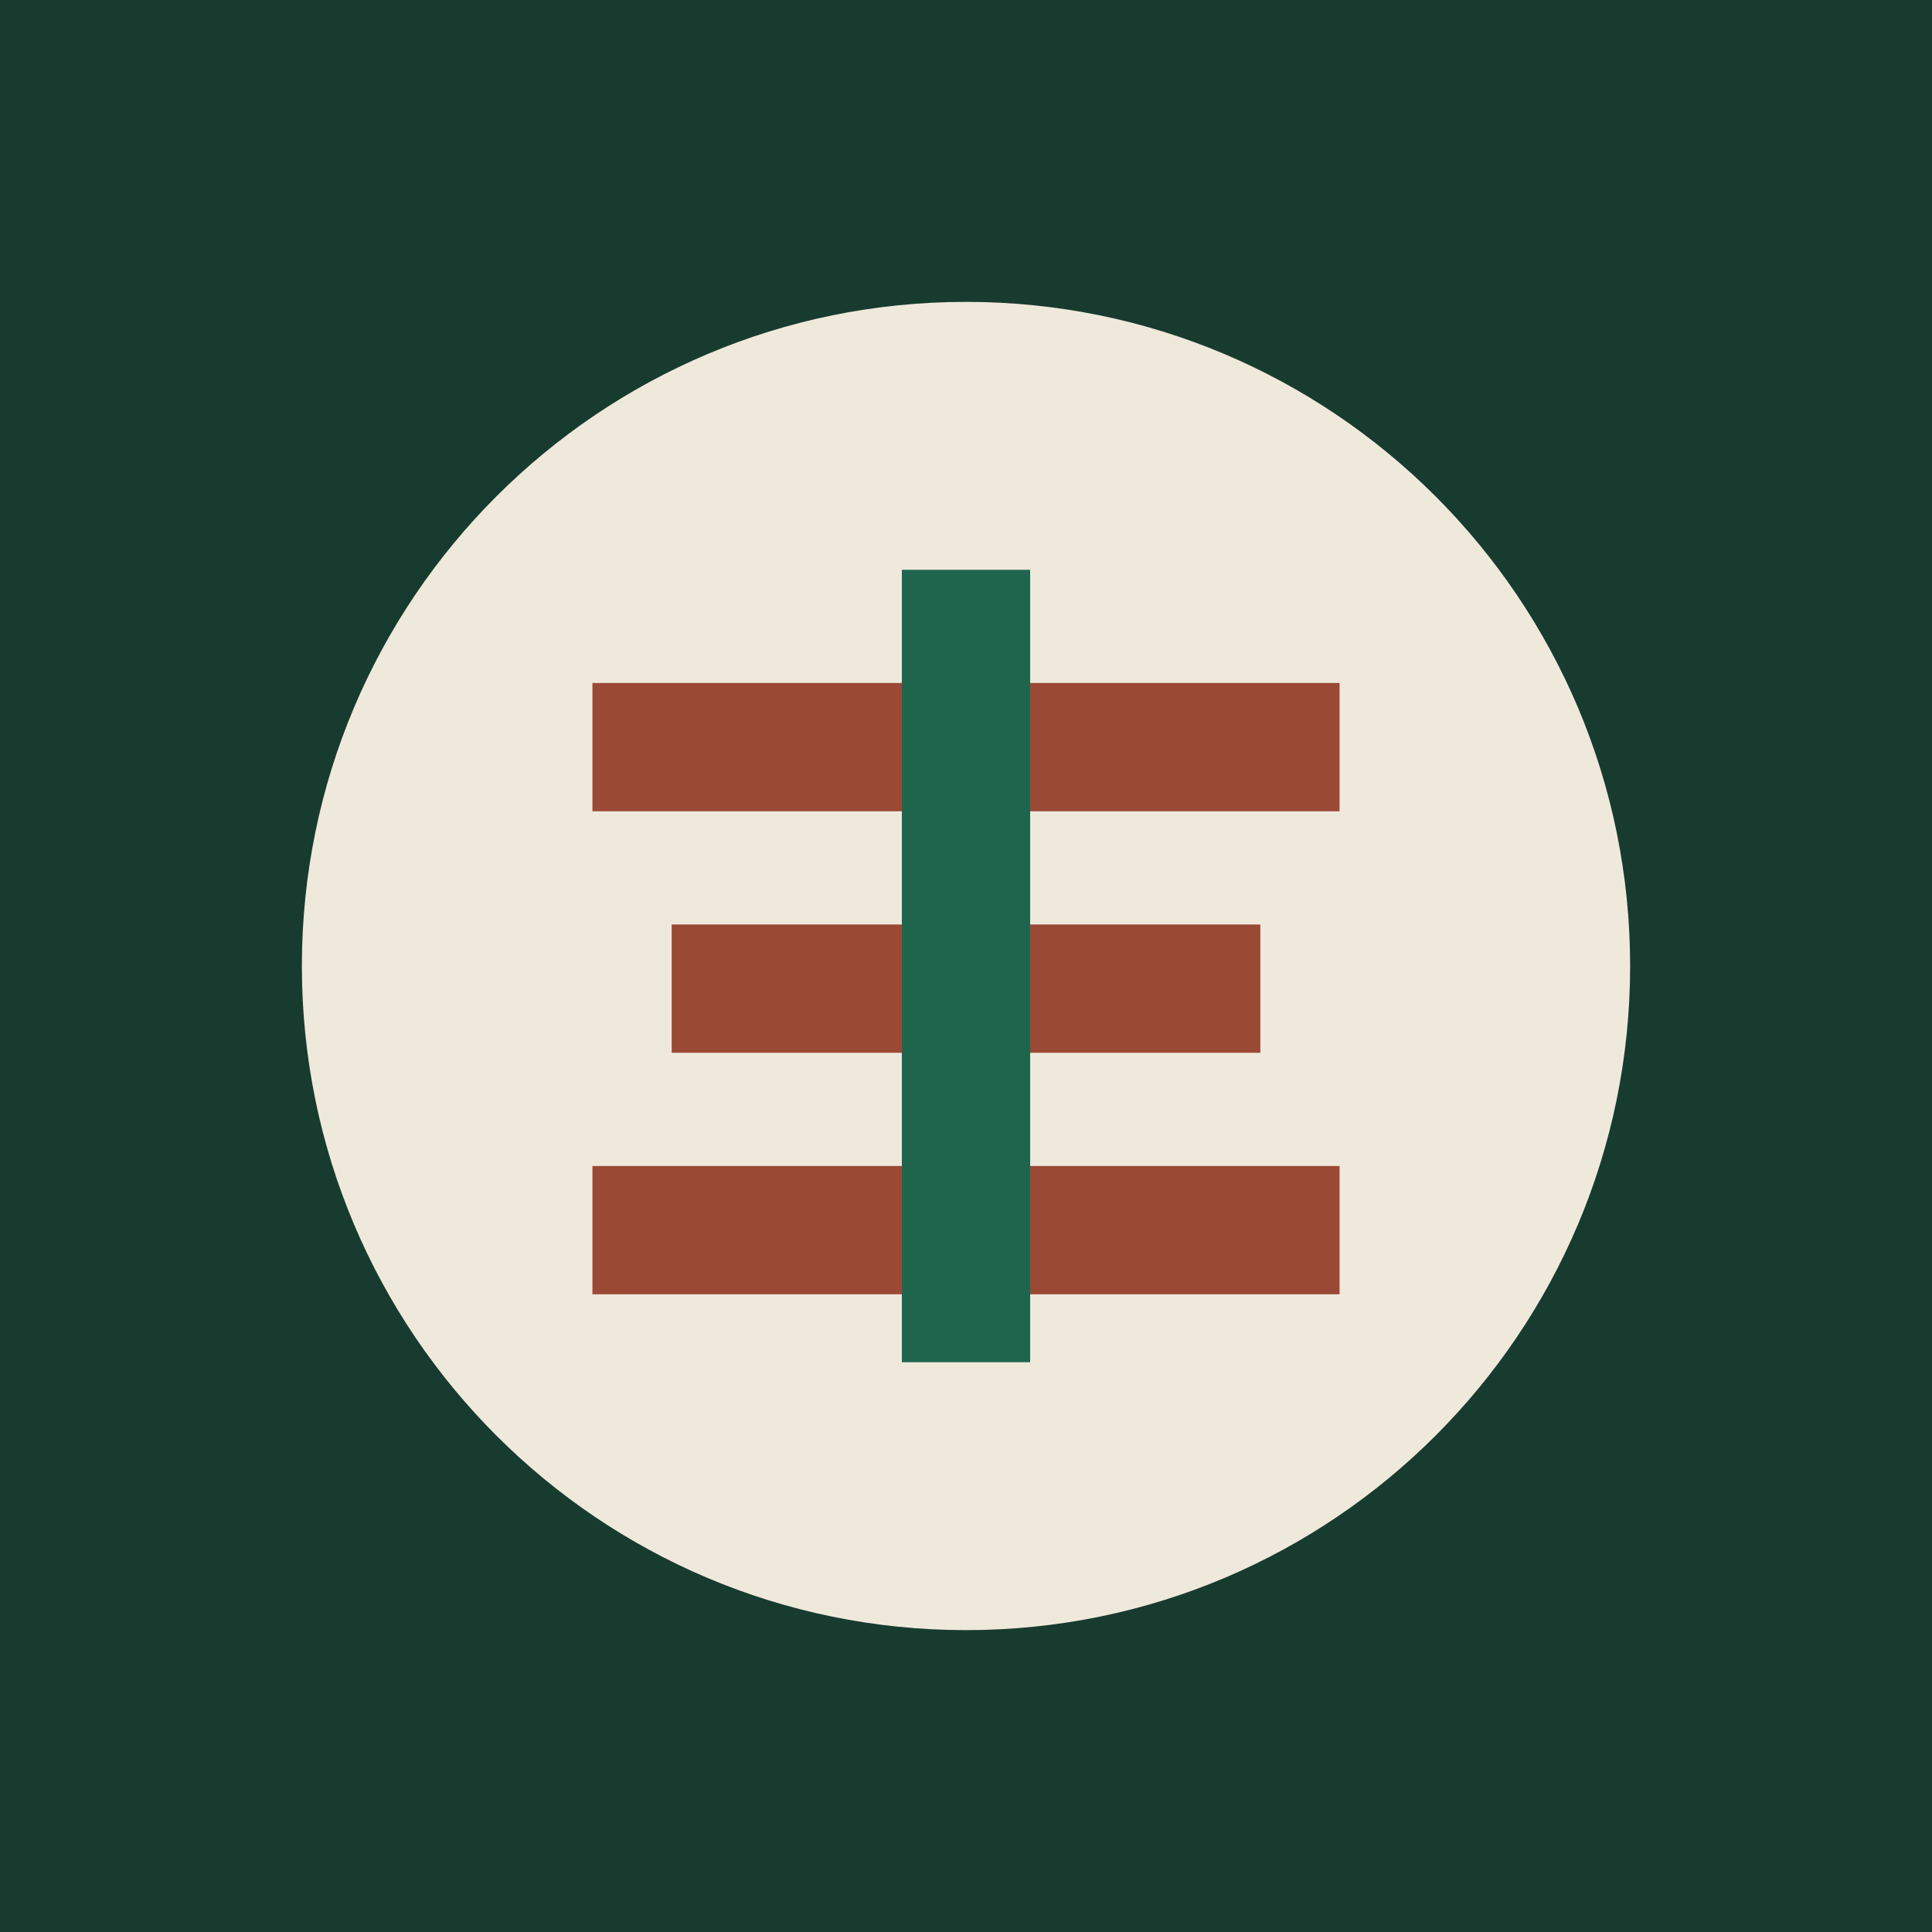
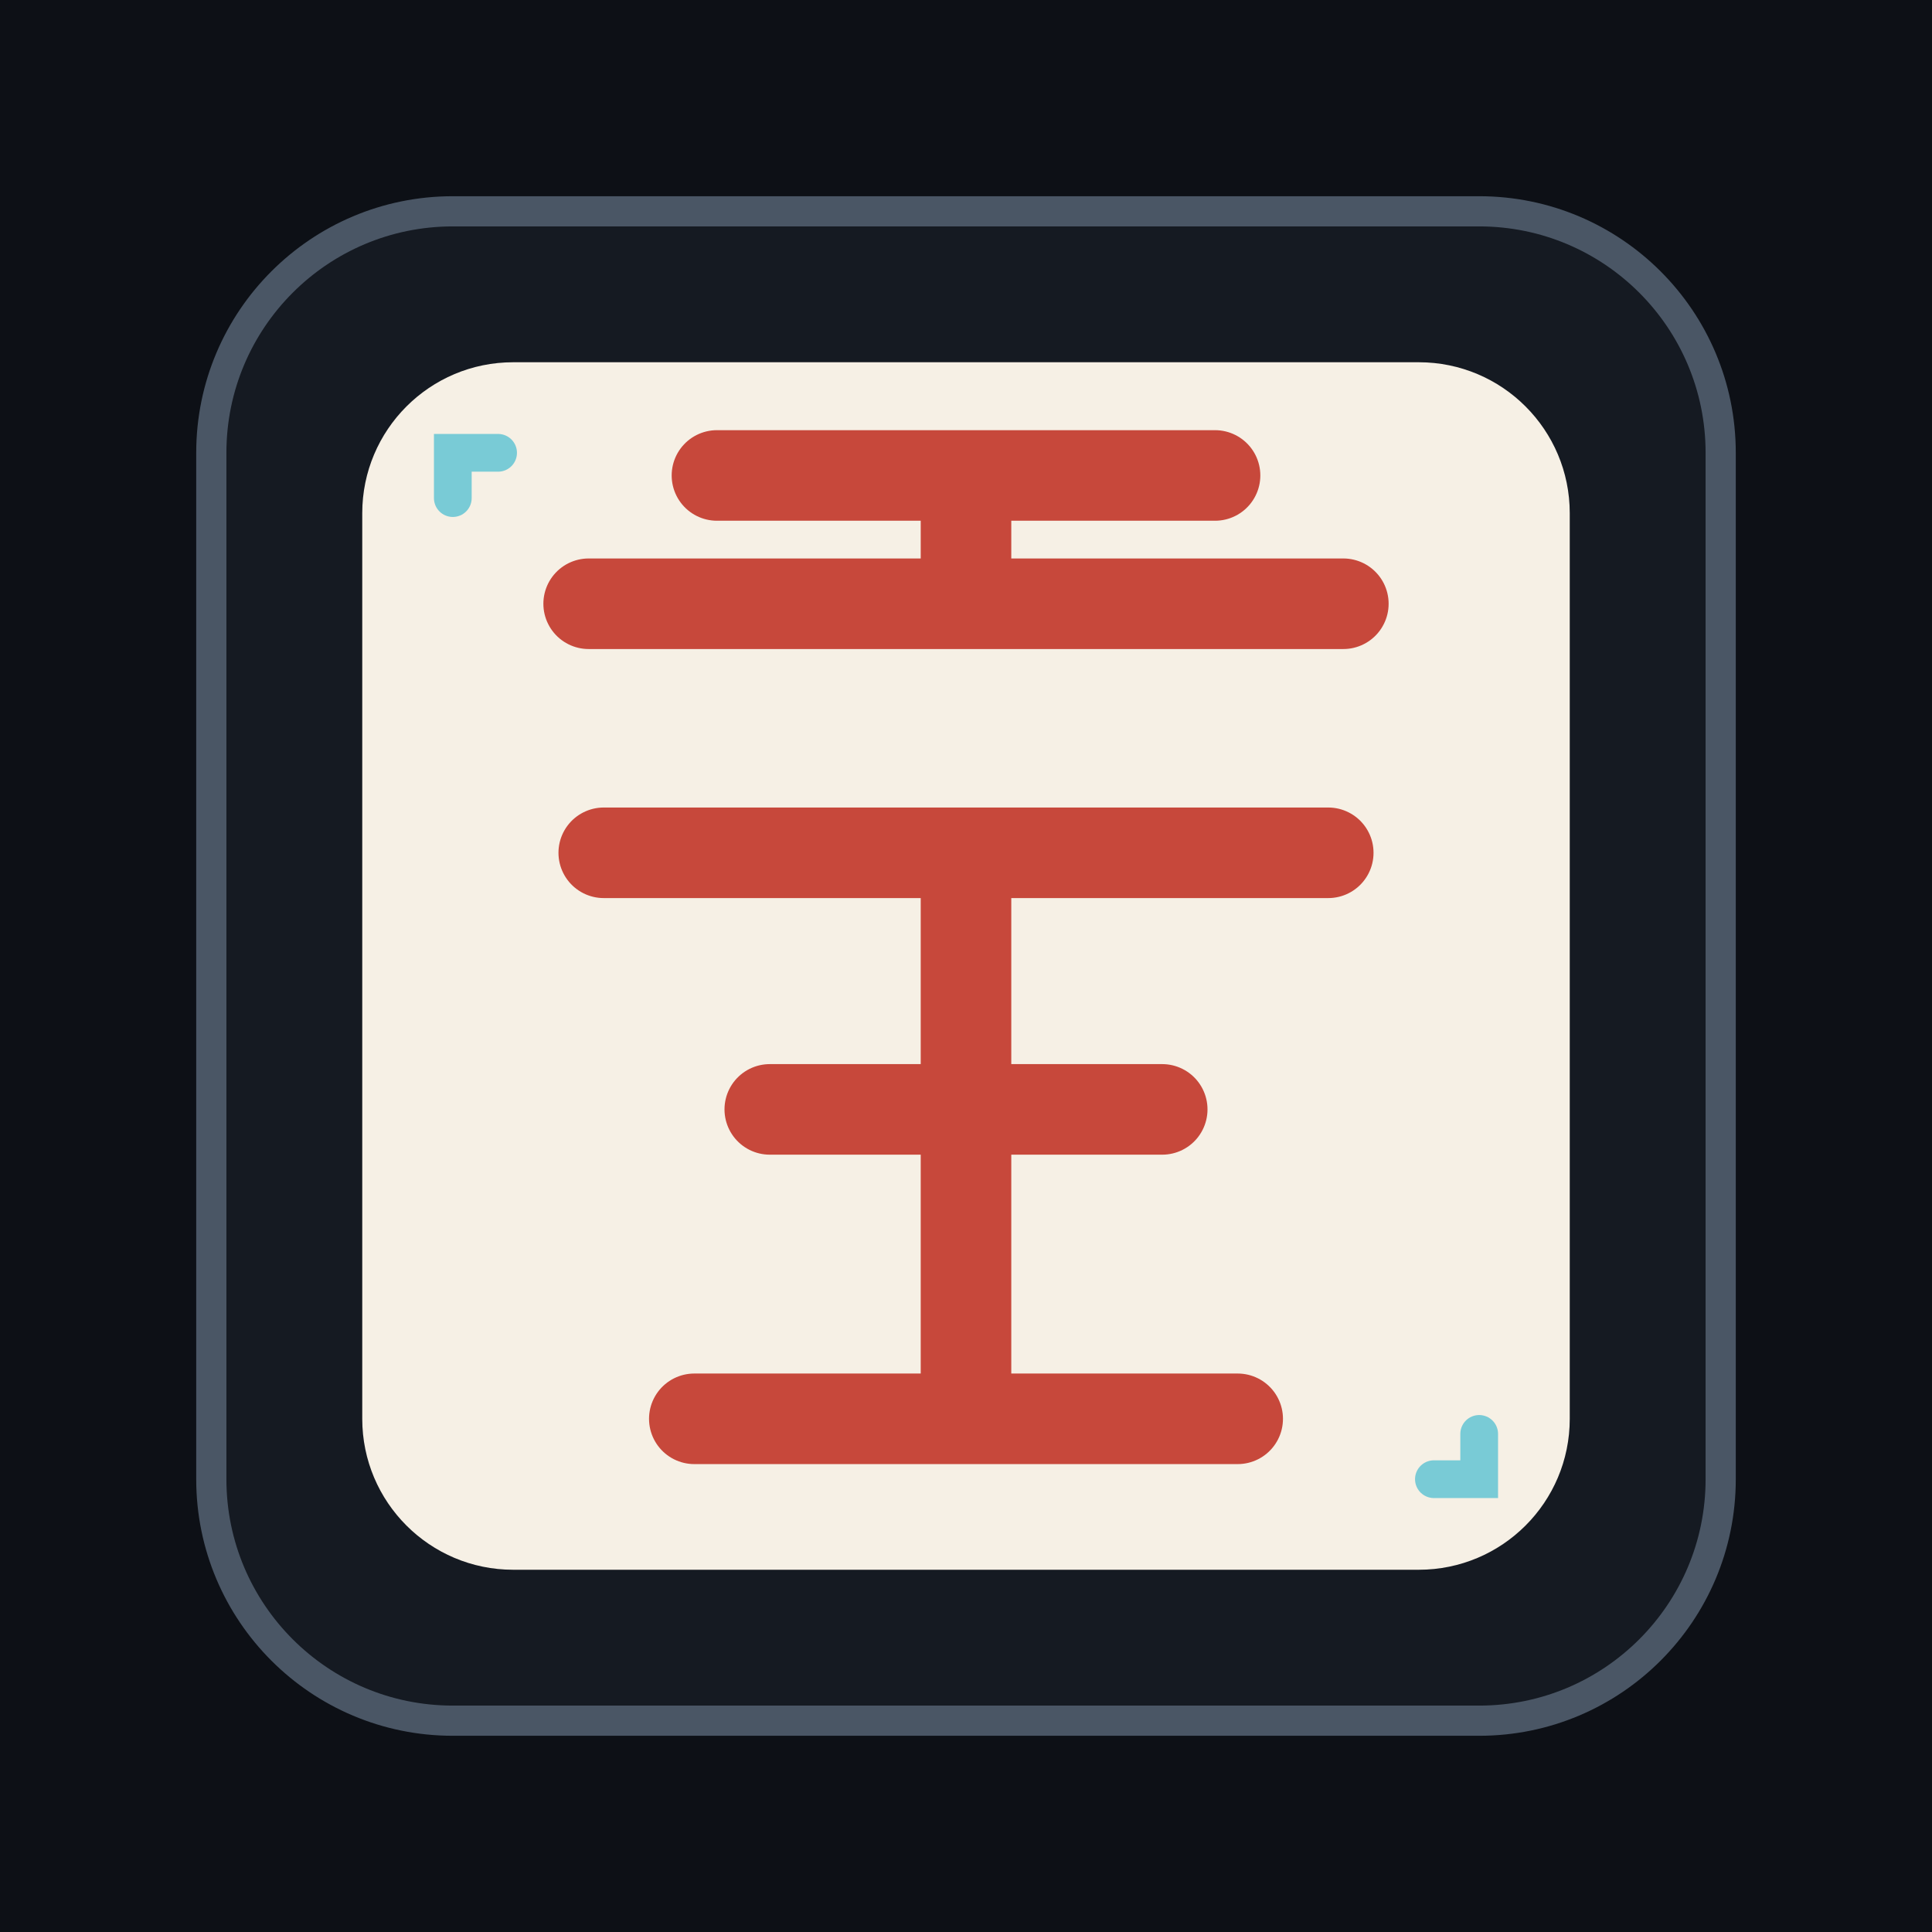
- <svg xmlns="http://www.w3.org/2000/svg" viewBox="0 0 512 512" role="img" aria-label="Chinese Learning">
-   <rect width="512" height="512" fill="#183b2f" />
-   <circle cx="256" cy="256" r="176" fill="#efe9dc" />
-   <path d="M157 181h198v34H157zm21 64h156v34H178zm-21 64h198v34H157z" fill="#9a4935" />
-   <path d="M239 151h34v210h-34z" fill="#1f654e" />
+ <svg xmlns="http://www.w3.org/2000/svg" viewBox="0 0 512 512" role="img" aria-labelledby="title">
+   <rect width="512" height="512" fill="#0d1016" />
+   <rect x="56" y="56" width="400" height="400" rx="64" fill="#151a22" stroke="#4a5665" stroke-width="8" />
+   <rect x="96" y="96" width="320" height="320" rx="40" fill="#f6f0e5" />
+   <path d="M156 160h200M190 126h132M256 126v34M160 226h192M256 226v150M204 294h104M184 376h144" fill="none" stroke="#c7483b" stroke-linecap="round" stroke-linejoin="round" stroke-width="24" />
+   <path d="M120 132v-12h12M392 380v12h-12" fill="none" stroke="#79cbd6" stroke-linecap="round" stroke-width="10" />
</svg>
